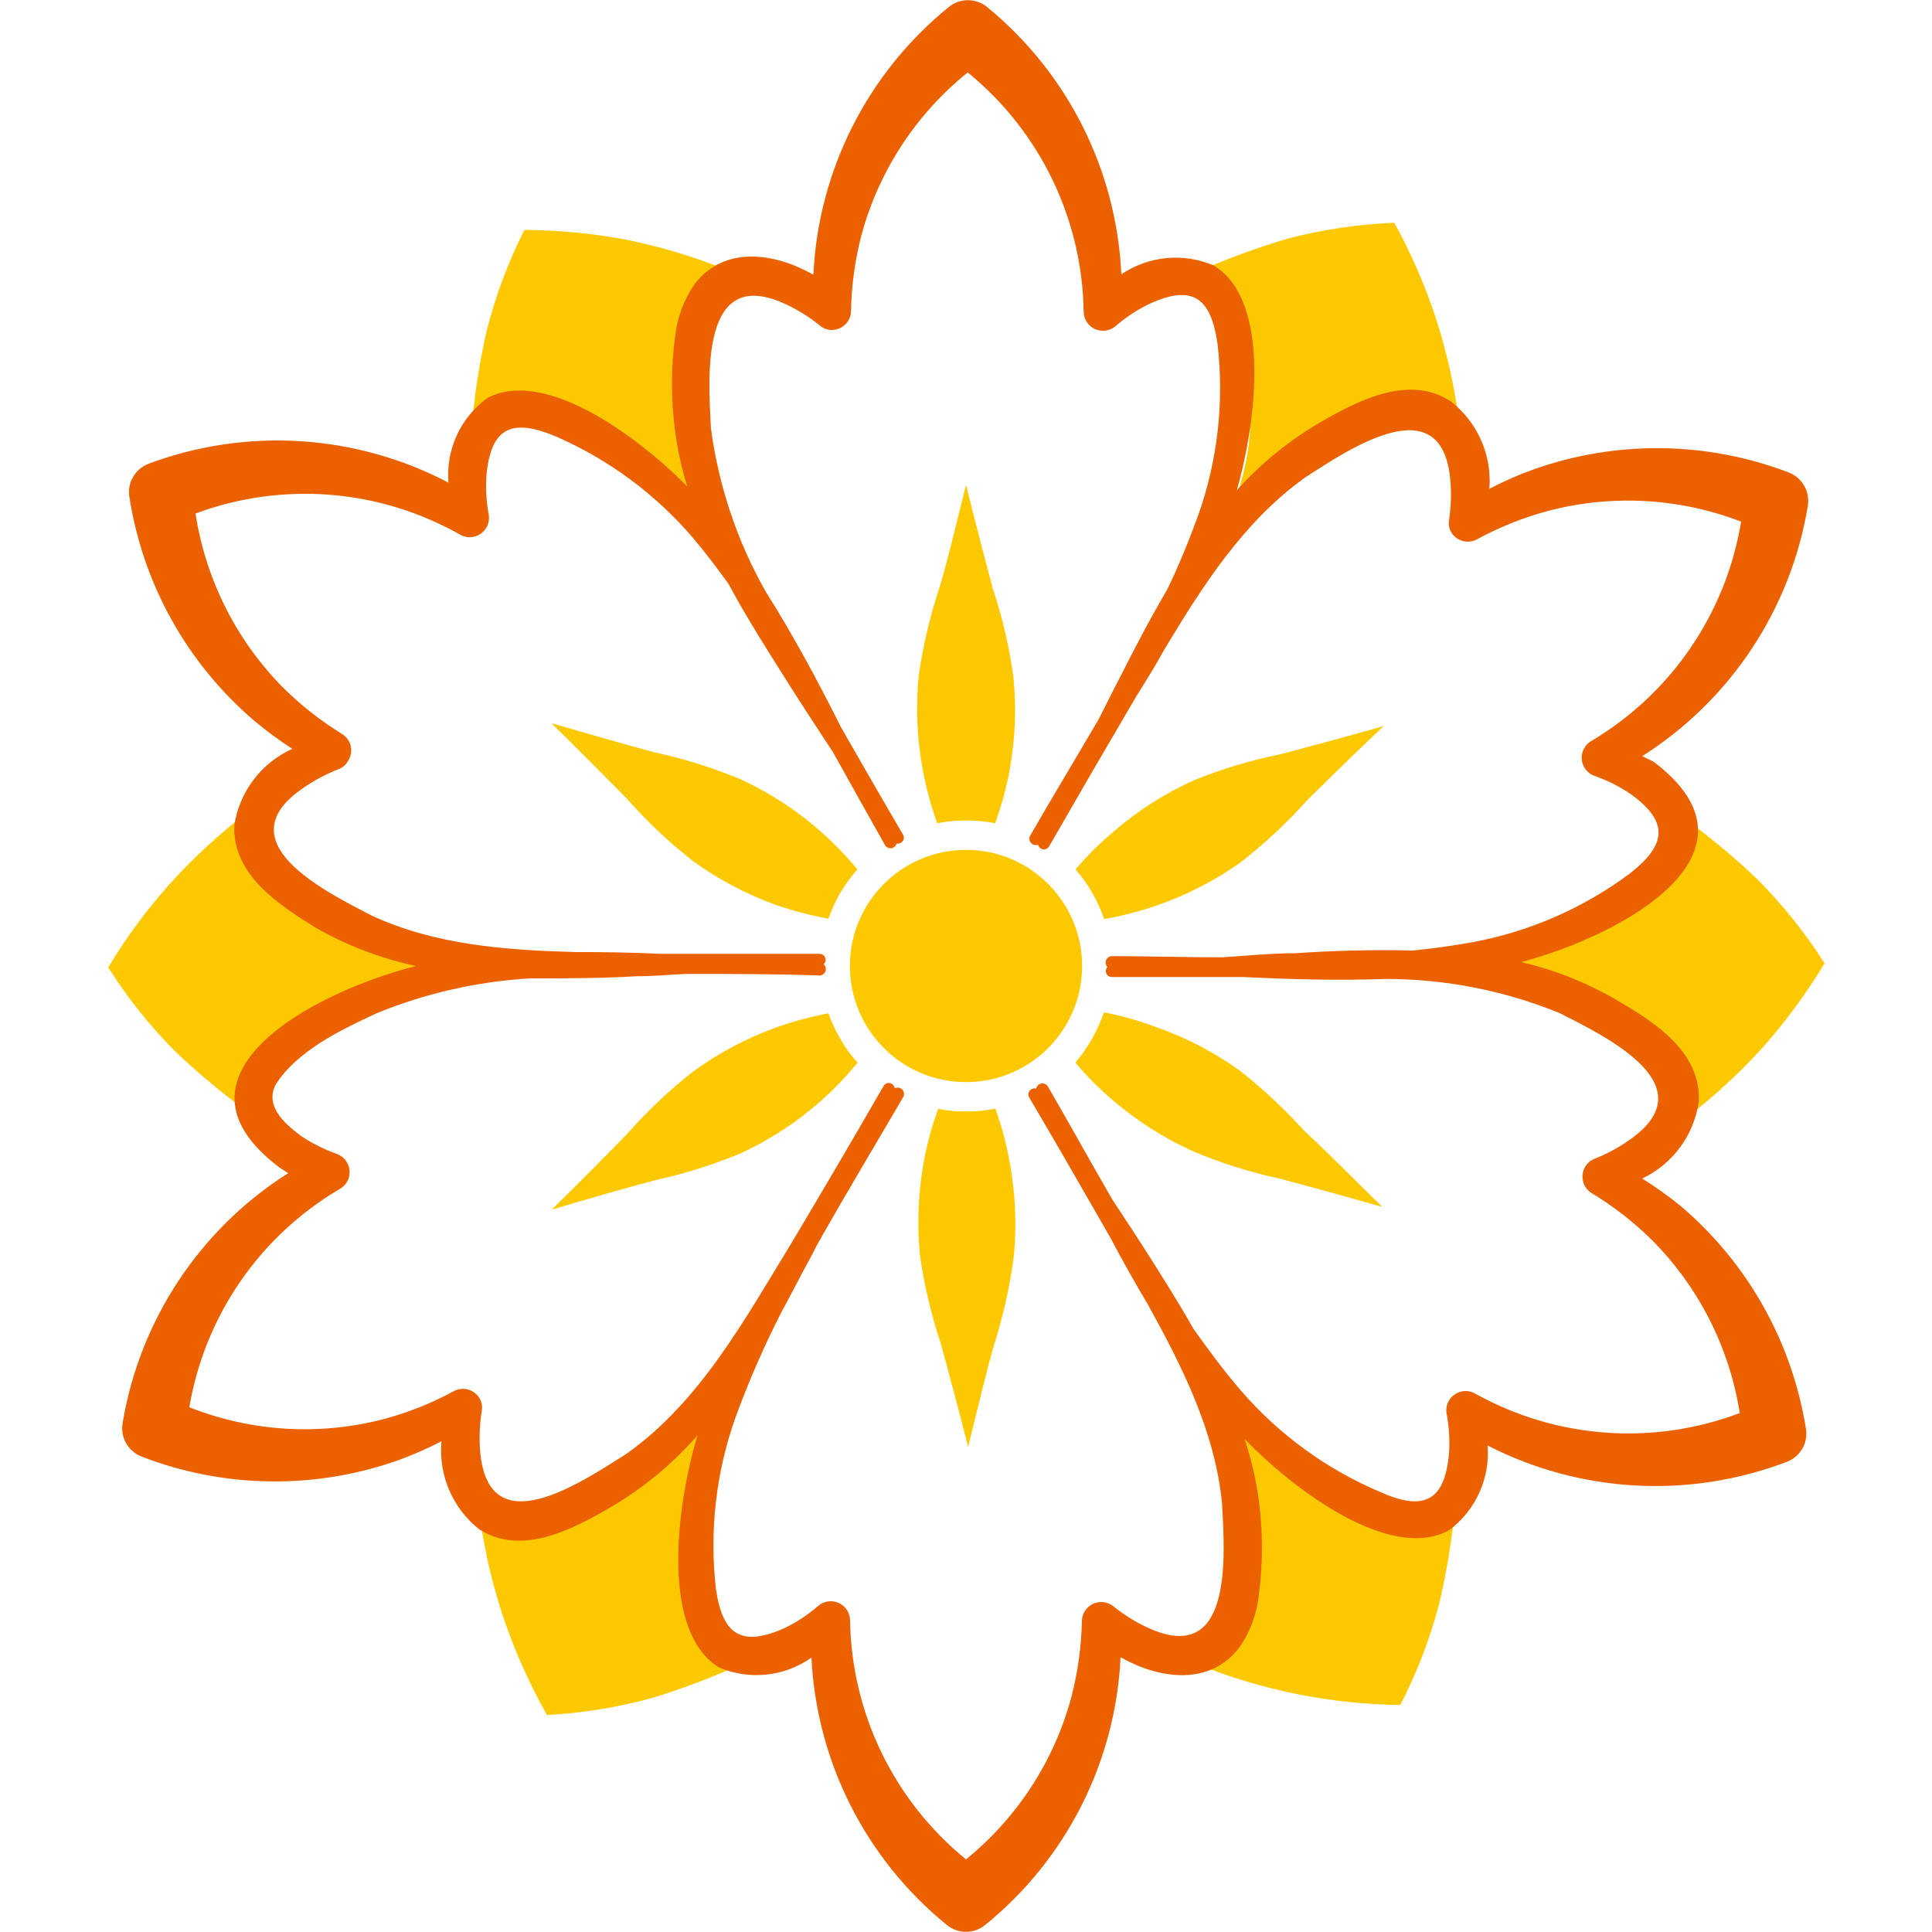
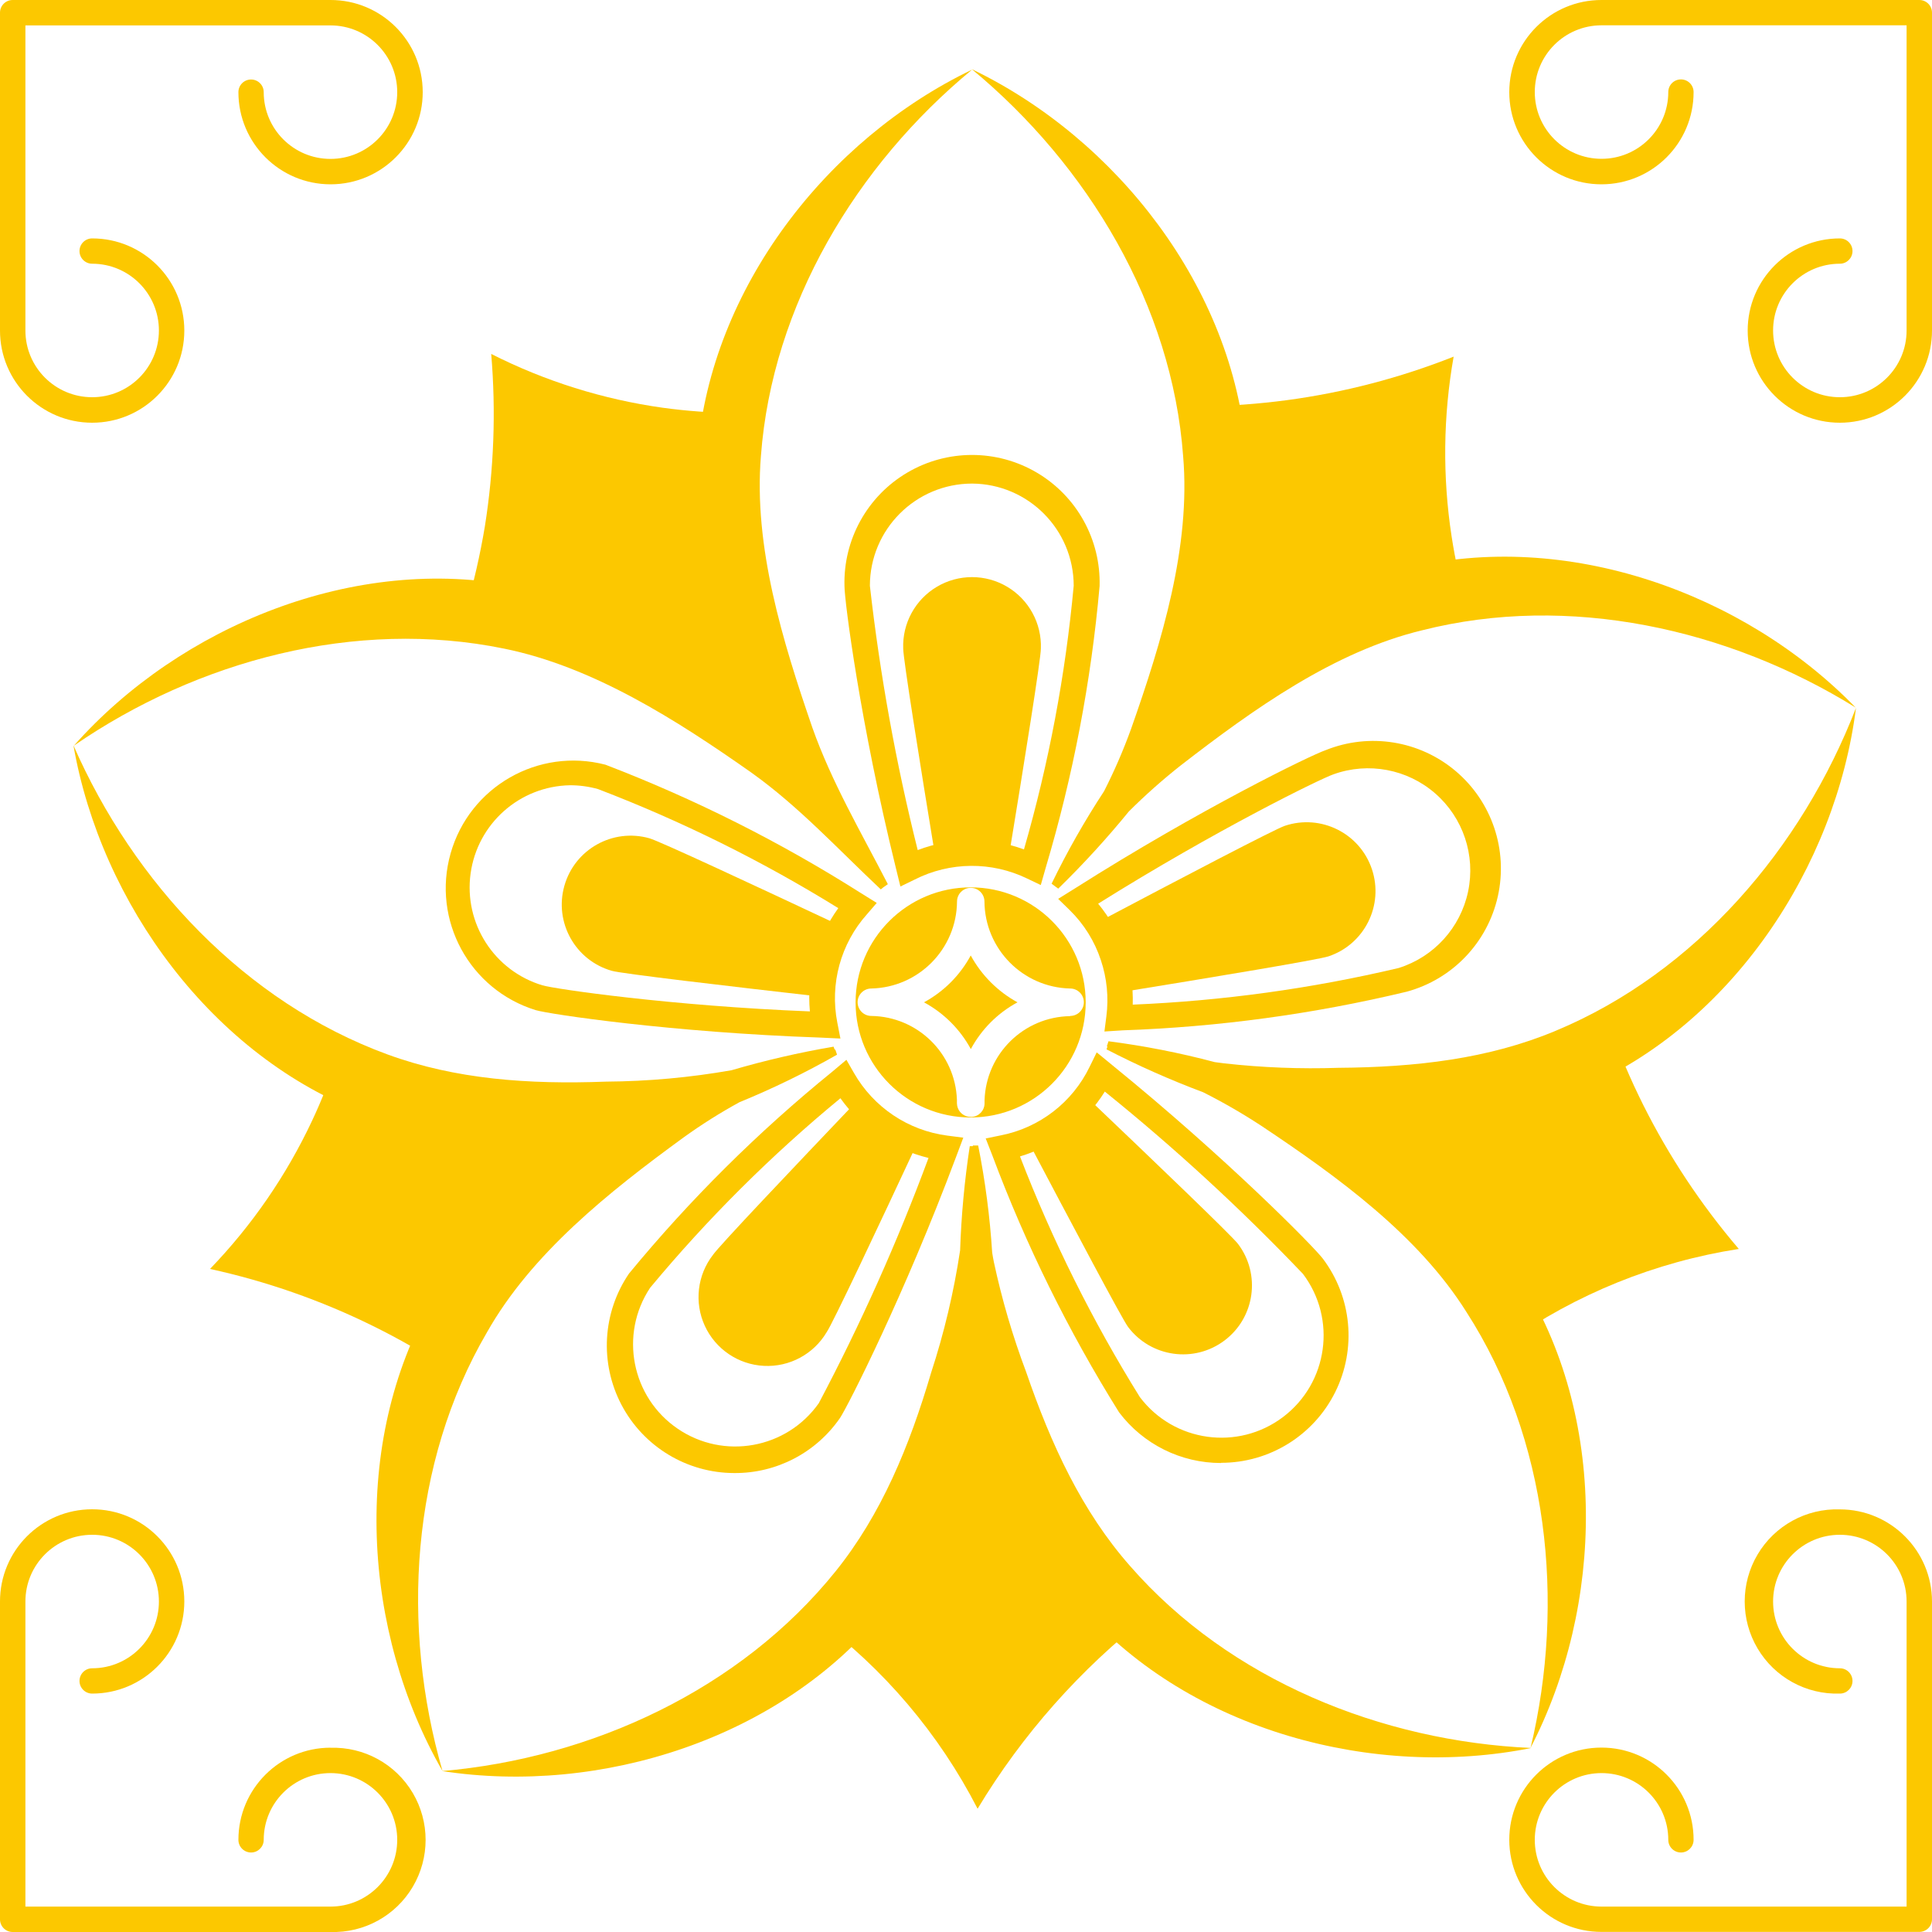
- <svg xmlns="http://www.w3.org/2000/svg" width="100" height="100" viewBox="0 0 100 100">
-   <path d="M36.34,26.76c-1.78-1.86-2.79-3.15-6.39-4.5a8,8,0,0,0-5.54,0,35.15,35.15,0,0,1,.78-5.14,25.7,25.7,0,0,1,1.95-5.22,29.32,29.32,0,0,1,5.34.52A29.72,29.72,0,0,1,37.69,14c-1.49,1.48-2,2.46-2.19,5.38A16.78,16.78,0,0,0,36.34,26.76Z" fill="#fcc800" />
-   <path d="M63.68,26.77c.75-2.46,1.39-4,.82-7.77a8,8,0,0,0-2.72-4.84,37.39,37.39,0,0,1,4.88-1.81,26,26,0,0,1,5.51-.82,29,29,0,0,1,2.14,4.91,29.64,29.64,0,0,1,1.2,5.3c-2-.59-3.15-.6-5.76.69C66.45,24.07,65.34,24.94,63.68,26.77Z" fill="#fcc800" />
-   <path d="M77,50.17c2.51-.58,4.15-.79,7.14-3.19a7.94,7.94,0,0,0,2.82-4.78,37.05,37.05,0,0,1,4,3.31,26,26,0,0,1,3.48,4.35,29.41,29.41,0,0,1-3.17,4.32,29.93,29.93,0,0,1-4,3.69c-.51-2-1.06-3-3.5-4.63C80.68,51.21,79.38,50.69,77,50.17Z" fill="#fcc800" />
-   <path d="M63.42,73.37c1.77,1.88,2.77,3.19,6.35,4.56a8,8,0,0,0,5.55,0,36.6,36.6,0,0,1-.84,5.13,25.76,25.76,0,0,1-2,5.19A28.95,28.95,0,0,1,62,86.15c1.5-1.46,2.08-2.44,2.24-5.35A16.71,16.71,0,0,0,63.42,73.37Z" fill="#fcc800" />
-   <path d="M36.61,73.39c-.73,2.47-1.35,4-.72,7.79A7.94,7.94,0,0,0,38.66,86a37,37,0,0,1-4.85,1.87,26,26,0,0,1-5.5.9,29.69,29.69,0,0,1-2.2-4.89,28.66,28.66,0,0,1-1.26-5.28c2,.55,3.15.56,5.75-.77C33.87,76.13,35,75.25,36.61,73.39Z" fill="#fcc800" />
-   <path d="M23.05,49.79c-2.51.57-4.15.78-7.14,3.18a8,8,0,0,0-2.83,4.77,37.05,37.05,0,0,1-4-3.31A25.06,25.06,0,0,1,5.6,50.07a28.8,28.8,0,0,1,3.18-4.31,29.93,29.93,0,0,1,4-3.69c.51,2,1.06,3,3.49,4.64C19.32,48.74,20.62,49.27,23.05,49.79Z" fill="#fcc800" />
-   <circle cx="50" cy="50" r="6.01" fill="#fcc800" />
-   <path d="M93.57,26.2a1.58,1.58,0,0,0-1-1.75,19.09,19.09,0,0,0-13.2-.15,17.93,17.93,0,0,0-2.28,1,5.23,5.23,0,0,0-2-4.53c-2.15-1.39-4.72-.07-6.6,1a18.05,18.05,0,0,0-4.47,3.6c1.06-3.74,1.73-9.83-1.18-11.62a5,5,0,0,0-4.8.45A19,19,0,0,0,51.1.37a1.57,1.57,0,0,0-2,0,19,19,0,0,0-7,13.85c-2-1.14-4.61-1.53-6.15.49a5.85,5.85,0,0,0-1,2.66,18.68,18.68,0,0,0,0,5,17.46,17.46,0,0,0,.62,2.8c-2.74-2.75-7.45-6.12-10.36-4.56a4.94,4.94,0,0,0-2,4.37A19.06,19.06,0,0,0,7.7,24a1.57,1.57,0,0,0-1,1.74,19.06,19.06,0,0,0,6.43,11.54,19.24,19.24,0,0,0,2,1.48,5.21,5.21,0,0,0-3,3.94C12,45.27,14.45,46.84,16.31,48A17.89,17.89,0,0,0,21.54,50c-5.3,1.33-13.41,5.64-7.1,10.41.15.11.32.21.48.31A19,19,0,0,0,6.35,73.64a1.57,1.57,0,0,0,1,1.76,19.12,19.12,0,0,0,13.21.2,18.72,18.72,0,0,0,2.29-1,5.21,5.21,0,0,0,1.93,4.54c2.15,1.4,4.72.08,6.61-1A18.21,18.21,0,0,0,36.1,74.3c-1.11,3.7-1.9,10.13,1.1,12A4.94,4.94,0,0,0,42,85.8a19.05,19.05,0,0,0,7,13.83,1.57,1.57,0,0,0,2,0,19,19,0,0,0,7-13.85c2,1.13,4.61,1.51,6.15-.51a5.79,5.79,0,0,0,1-2.66,18.67,18.67,0,0,0,0-5,17.57,17.57,0,0,0-.73-3.13C67.1,77.25,72,80.83,75,79.21a5,5,0,0,0,2-4.39,19.05,19.05,0,0,0,15.47.85,1.56,1.56,0,0,0,1-1.75A19.07,19.07,0,0,0,87,62.43,20.4,20.4,0,0,0,85,61a5.21,5.21,0,0,0,2.93-4c.12-2.56-2.32-4.11-4.19-5.2a17.62,17.62,0,0,0-5-2c5.29-1.41,13.07-5.69,6.84-10.38L85,39.14A19,19,0,0,0,93.57,26.2ZM82.39,38.34a1,1,0,0,0,.14,1.82,7.9,7.9,0,0,1,1.86.93c2,1.44,1.88,2.61,0,4.1a19.62,19.62,0,0,1-8.18,3.58c-1,.18-2,.32-3.08.43-2.05-.05-4.08,0-6.1.14-1.25,0-2.5.13-3.76.21-1.91,0-3.82-.06-5.71-.06a.33.33,0,0,0-.24.56.31.31,0,0,0,.23.52c2.26,0,4.51,0,6.77,0,2.46.12,4.92.19,7.39.1a23.84,23.84,0,0,1,9,1.76c2.49,1.26,7.64,3.76,3.65,6.56a8.48,8.48,0,0,1-1.86,1,1,1,0,0,0-.14,1.75,16.89,16.89,0,0,1,3.1,2.4,16.29,16.29,0,0,1,4.59,9,16.28,16.28,0,0,1-13.68-1,1,1,0,0,0-1.5,1A8.18,8.18,0,0,1,75,75.23c-.22,2.48-1.31,3-3.55,2A19.68,19.68,0,0,1,64.25,72c-.87-1-1.68-2.11-2.47-3.21-.86-1.51-1.8-3-2.7-4.4-.49-.77-1-1.52-1.5-2.29-1.13-1.95-2.22-3.93-3.34-5.86a.33.33,0,0,0-.61.11.31.31,0,0,0-.36.45c1.43,2.43,2.83,4.87,4.23,7.31q.91,1.73,1.92,3.42c1.79,3.24,3.47,6.59,3.83,10.27.16,2.79.56,8.5-3.86,6.44a8.48,8.48,0,0,1-1.79-1.12A1,1,0,0,0,56,83.9a17.36,17.36,0,0,1-.53,3.88A16.26,16.26,0,0,1,50,96.24a16.27,16.27,0,0,1-6-12.36,1,1,0,0,0-1.65-.76,7.83,7.83,0,0,1-1.74,1.15c-2.25,1-3.2.34-3.55-2a19.75,19.75,0,0,1,1-8.88,48.45,48.45,0,0,1,2.4-5.5C41,66.9,41.45,66,42,65c.09-.17.18-.34.26-.51,1.46-2.6,3-5.15,4.48-7.69a.33.33,0,0,0-.43-.47.31.31,0,0,0-.57-.13q-2.38,4.13-4.81,8.2c-2.4,3.92-4.71,8.17-8.52,10.86C30,76.78,25.25,80,24.85,75.09A8.85,8.85,0,0,1,24.94,73a.94.94,0,0,0-.11-.61A1,1,0,0,0,23.5,72a16.38,16.38,0,0,1-3.63,1.45A16.22,16.22,0,0,1,9.8,72.84a16.24,16.24,0,0,1,7.77-11.29,1,1,0,0,0-.13-1.82,8.4,8.4,0,0,1-1.87-.94c-.88-.66-1.88-1.57-1.29-2.67,1.11-1.73,3.3-2.78,5.18-3.66a24.74,24.74,0,0,1,8-1.82c1.84,0,3.66,0,5.48-.11.86,0,1.72-.08,2.57-.12,2.3,0,4.6,0,6.9.08a.33.33,0,0,0,.22-.58.31.31,0,0,0-.21-.54q-4.11,0-8.22,0-2.19-.1-4.38-.09c-3.62-.1-7.27-.36-10.56-1.88-2.48-1.28-7.62-3.82-3.6-6.59a8.73,8.73,0,0,1,1.87-1,.91.91,0,0,0,.47-.4A1,1,0,0,0,17.72,38a17,17,0,0,1-3.08-2.42,16.34,16.34,0,0,1-4.52-9,16.27,16.27,0,0,1,13.67,1.08,1,1,0,0,0,1.51-1,8.16,8.16,0,0,1-.12-2.08c.24-2.48,1.33-2.93,3.57-2a19.73,19.73,0,0,1,7.17,5.32c.62.74,1.21,1.52,1.78,2.31,1,1.86,2.15,3.65,3.25,5.39.71,1.12,1.44,2.23,2.17,3.34.9,1.61,1.79,3.22,2.68,4.79a.33.33,0,0,0,.61-.07.31.31,0,0,0,.33-.46c-1.08-1.84-2.14-3.69-3.2-5.54-1.21-2.41-2.48-4.78-3.92-7.06a23.37,23.37,0,0,1-2.82-8.42c-.15-2.78-.54-8.5,3.88-6.43a8.42,8.42,0,0,1,1.78,1.12.94.94,0,0,0,.59.21,1,1,0,0,0,1-1,16.8,16.8,0,0,1,.53-3.88,16.26,16.26,0,0,1,5.51-8.45,16.29,16.29,0,0,1,6,12.37,1,1,0,0,0,1.64.77,7.94,7.94,0,0,1,1.74-1.15c2.26-1.05,3.21-.33,3.55,2.06a19.73,19.73,0,0,1-1,8.87c-.48,1.31-1,2.6-1.62,3.87C59.54,32,58.76,33.49,58,35c-.39.74-.76,1.5-1.14,2.24-1.17,2-2.38,4-3.53,6a.33.33,0,0,0,.4.48.31.31,0,0,0,.57.09q2.24-3.9,4.51-7.76c.5-.8,1-1.6,1.45-2.42,2-3.33,4.13-6.66,7.3-8.92,2.35-1.52,7.09-4.71,7.51.15A8.84,8.84,0,0,1,75,26.93a.94.94,0,0,0,.11.61,1,1,0,0,0,1.33.38,16.92,16.92,0,0,1,3.63-1.46A16.29,16.29,0,0,1,90.12,27,16.28,16.28,0,0,1,82.39,38.34Z" fill="#eb6100" />
-   <path d="M48.51,42.61h0a7.89,7.89,0,0,1,3,0h0a17.53,17.53,0,0,0,.75-2.76A17.24,17.24,0,0,0,52.45,35a25.92,25.92,0,0,0-1.06-4.53c-.34-1.26-.82-3.1-1.39-5.37-.57,2.27-1,4.11-1.39,5.37A25.92,25.92,0,0,0,47.55,35a17.24,17.24,0,0,0,.21,4.83A17.53,17.53,0,0,0,48.51,42.61Z" fill="#fcc800" />
-   <path d="M55.67,45h0a7.87,7.87,0,0,1,.87,1.22,8.12,8.12,0,0,1,.61,1.35h0a17.85,17.85,0,0,0,2.77-.72,17.21,17.21,0,0,0,4.3-2.22,26.06,26.06,0,0,0,3.4-3.17c.93-.92,2.28-2.26,4-3.88-2.25.64-4.09,1.13-5.35,1.46a25.16,25.16,0,0,0-4.46,1.34A17,17,0,0,0,57.69,43,16.55,16.55,0,0,0,55.67,45Z" fill="#fcc800" />
-   <path d="M57.14,52.4h0a8.12,8.12,0,0,1-.61,1.35A7.78,7.78,0,0,1,55.66,55h0a16.37,16.37,0,0,0,2,2,17.32,17.32,0,0,0,4.09,2.59A25,25,0,0,0,66.21,61c1.26.33,3.09.83,5.34,1.47-1.68-1.63-3-3-4-3.89a26.38,26.38,0,0,0-3.4-3.18,17.14,17.14,0,0,0-4.29-2.23A16.7,16.7,0,0,0,57.14,52.4Z" fill="#fcc800" />
-   <path d="M51.52,57.38h0a7.14,7.14,0,0,1-1.48.15,6.63,6.63,0,0,1-1.48-.14h0a16.93,16.93,0,0,0-.75,2.77A17.53,17.53,0,0,0,47.62,65a26.27,26.27,0,0,0,1.07,4.53c.35,1.26.84,3.09,1.42,5.36.56-2.27,1-4.11,1.37-5.37a26.08,26.08,0,0,0,1-4.54,17.54,17.54,0,0,0-.22-4.83A17.28,17.28,0,0,0,51.52,57.38Z" fill="#fcc800" />
-   <path d="M44.39,55h0a6.62,6.62,0,0,1-.88-1.2,7.48,7.48,0,0,1-.63-1.35h0a18.07,18.07,0,0,0-2.76.75,17.32,17.32,0,0,0-4.27,2.28,25.9,25.9,0,0,0-3.38,3.2c-.91.94-2.24,2.29-3.91,3.93,2.24-.67,4.07-1.18,5.33-1.52a26.13,26.13,0,0,0,4.44-1.39,17.16,17.16,0,0,0,4.06-2.63A16.86,16.86,0,0,0,44.39,55Z" fill="#fcc800" />
-   <path d="M42.88,47.55h0a8.18,8.18,0,0,1,.62-1.35A8.33,8.33,0,0,1,44.38,45h0a17.17,17.17,0,0,0-6.06-4.67,25.72,25.72,0,0,0-4.45-1.39c-1.25-.34-3.08-.85-5.33-1.51,1.67,1.64,3,3,3.92,3.92a25.9,25.9,0,0,0,3.38,3.2,17.38,17.38,0,0,0,4.27,2.27A18.15,18.15,0,0,0,42.88,47.55Z" fill="#fcc800" />
+ <svg xmlns="http://www.w3.org/2000/svg" width="200" height="200" viewBox="0 0 200 200">
+   <g>
+     <path d="M76,42.75a58.21,58.21,0,0,1-7.39-.54,56.74,56.74,0,0,1-17.76-5.57,74,74,0,0,1-.66,17.87,74,74,0,0,1-2,8.72,63.48,63.48,0,0,1,13.88,3.7,64.52,64.52,0,0,1,22,14.53A57.69,57.69,0,0,1,75.6,56.19,56.45,56.45,0,0,1,76,42.75Z" fill="#fcc800" />
+     <path d="M151.87,62.76a55.84,55.84,0,0,1-1.6-7.23,57.11,57.11,0,0,1,.21-18.61,73.4,73.4,0,0,1-17.3,4.51,76.62,76.62,0,0,1-8.91.65,63,63,0,0,1,.45,14.35,64.34,64.34,0,0,1-7.58,25.26,57.84,57.84,0,0,1,21.74-15.46A56.36,56.36,0,0,1,151.87,62.76Z" fill="#fcc800" />
+     <path d="M156,139a56.7,56.7,0,0,1,24-9.71,73.8,73.8,0,0,1-9.89-14.9,74.66,74.66,0,0,1-3.5-8.21,63.29,63.29,0,0,1-13.43,5.09,64.36,64.36,0,0,1-26.35,1,57.75,57.75,0,0,1,21.68,15.54A56.42,56.42,0,0,1,156,139Z" fill="#fcc800" />
+     <path d="M84.44,167.51a56.91,56.91,0,0,1,16.76,19.73,73.35,73.35,0,0,1,17.73-20,63.09,63.09,0,0,1-9.05-11.16,64.35,64.35,0,0,1-9.27-24.69,57.79,57.79,0,0,1-7.93,25.48A55.86,55.86,0,0,1,84.44,167.51Z" fill="#fcc800" />
+     <path d="M35,109.13a55.51,55.51,0,0,1-2.7,6.9,57,57,0,0,1-10.56,15.33,73.69,73.69,0,0,1,16.88,5.91,73.28,73.28,0,0,1,7.75,4.43A63.27,63.27,0,0,1,54,129.53,64.37,64.37,0,0,1,74.36,112.8a57.83,57.83,0,0,1-26.67.7A55.75,55.75,0,0,1,35,109.13Z" fill="#fcc800" />
+     <g>
+       <path d="M100.49,98.91a12,12,0,0,1-4.84,4.85,12,12,0,0,1,4.85,4.84,11.91,11.91,0,0,1,4.83-4.84A12.15,12.15,0,0,1,100.49,98.91Z" fill="#fcc800" />
+       <path d="M100.49,91.86a11.91,11.91,0,1,0,11.9,11.91A11.9,11.9,0,0,0,100.49,91.86Zm10.29,13.33a9,9,0,0,0-8.86,8.71v.31h0a1.41,1.41,0,0,1-1.31,1.41h-.13a1.42,1.42,0,0,1-1.33-.93,1.58,1.58,0,0,1-.09-.49v-.37a9,9,0,0,0-8.86-8.66,1.42,1.42,0,0,1,0-2.84,9.08,9.08,0,0,0,8.87-9h0a1.42,1.42,0,1,1,2.84,0h0a9.08,9.08,0,0,0,8.87,9,1.42,1.42,0,0,1,0,2.84Z" fill="#fcc800" />
+     </g>
+     <path d="M93.21,91.77l-.49-2c-3.66-14.86-5.3-27.55-5.3-29.1a13.21,13.21,0,1,1,26.41,0,147.88,147.88,0,0,1-5.57,29.13l-.52,1.82-1.4-.67a13.11,13.11,0,0,0-11.65.1Zm7.42-41.71A10.59,10.59,0,0,0,90.05,60.64,210.31,210.31,0,0,0,95,88a15.72,15.72,0,0,1,11-.07,147.33,147.33,0,0,0,5.15-27.3A10.59,10.59,0,0,0,100.63,50.06Z" fill="#fcc800" />
+     <path d="M100.63,88.81a14.12,14.12,0,0,1,3.7.5c1.73-10.55,3.42-21.11,3.42-22.17a7.13,7.13,0,1,0-14.25,0c0,1.06,1.69,11.62,3.42,22.17A14.19,14.19,0,0,1,100.63,88.81Z" fill="#fcc800" />
+     <path d="M122.48,47.25c.79,9.35-2.2,19.14-5.39,28.2a57,57,0,0,1-2.8,6.46,85.25,85.25,0,0,0-5.43,9.57l.44.33,0,0,.25.18A95.69,95.69,0,0,0,116.86,84a62.12,62.12,0,0,1,5.35-4.75c7.59-5.88,15.92-11.81,25-14,15.17-3.85,31.7-.18,44.89,8-11.56-11.91-30-18.48-46.48-14.42-8,1.88-15.12,6.3-21.13,11.75,3.29-7.45,5.26-15.66,4.51-23.86-1.34-16.93-13.43-32.37-28.4-39.56C112.61,17.1,121.34,31.62,122.48,47.25Z" fill="#fcc800" />
+     <path d="M163.61,112.76c15.63-6.64,26.44-23,28.52-39.48-5.6,14.51-16.61,27.39-31.07,33.42-6.95,2.92-14.53,3.78-22.5,3.84a81.58,81.58,0,0,1-11.81-.46l-1-.13a85.76,85.76,0,0,0-11-2.16l-.17.53.06,0-.09.31a92.59,92.59,0,0,0,10,4.44,60.88,60.88,0,0,1,6,3.46c8,5.33,16.26,11.34,21.25,19.28,8.48,13.16,10.26,30,6.65,45.11,7.62-14.74,8-34.33-1.11-48.65-4.29-6.93-10.72-12.28-17.76-16.24C147.74,116.8,156.11,116.05,163.61,112.76Z" fill="#fcc800" />
+     <path d="M117,162.13c-5-5.67-8.19-12.58-10.78-20.12a79.52,79.52,0,0,1-3.33-11.34c-.07-.32-.12-.65-.18-1a83.9,83.9,0,0,0-1.45-11.09h-.55v.07h-.32a92.71,92.71,0,0,0-1,10.79,78.05,78.05,0,0,1-3,12.66c-2.25,7.64-5.16,14.67-9.88,20.55C76.64,174.91,61.24,182,45.77,183.34c16.4,2.53,35.08-3.35,45.77-16.53,5.21-6.27,8.24-14.07,9.75-22,1.87,7.9,5.24,15.59,10.74,21.66,11.27,12.71,30.22,17.75,46.5,14.48C143,180.26,127.29,173.91,117,162.13Z" fill="#fcc800" />
+     <path d="M50.4,137.94C55,129.79,63,123.4,70.79,117.73a55.08,55.08,0,0,1,5.76-3.63,86.43,86.43,0,0,0,10.1-4.92l-.18-.53-.07,0-.11-.3a93.37,93.37,0,0,0-10.56,2.44,78.15,78.15,0,0,1-13,1.18c-8,.3-15.56-.23-22.63-2.82-14.7-5.39-26.27-17.75-32.5-32C10.46,93.54,22,109.38,37.87,115.33c7.61,2.94,16,3.33,24,2.25-6.89,4.28-13.12,9.92-17.12,17.07-8.46,14.72-7.22,34.29,1.06,48.69C41.49,168.39,42.5,151.48,50.4,137.94Z" fill="#fcc800" />
+     <path d="M52.16,67.14C61.36,69,70,74.5,77.81,80c4.91,3.51,8.9,7.87,13.37,12.07l.27-.22,0,0,.46-.32c-2.81-5.45-5.81-10.54-7.82-16.22C81,66.34,78,56.56,78.77,47.21c1.16-15.61,9.88-30.12,21.86-40-15,7.19-27,22.6-28.41,39.52-.79,8.6,1.4,17.22,5,25,.38.87.77,1.74,1.19,2.62-.75-.67-1.51-1.31-2.27-1.93C69.66,66.79,62,62.3,53.47,60.7,36.82,57.36,18.66,64.76,7.65,77.19,20.45,68.37,36.82,64,52.16,67.14Z" fill="#fcc800" />
+     <path d="M114.33,106.78l.2-1.56a13.05,13.05,0,0,0-.57-5.83,12.89,12.89,0,0,0-3.23-5.18l-1.19-1.16,1.78-1.11c12.93-8.2,24.43-13.79,25.9-14.28a13.21,13.21,0,1,1,8.4,25,148,148,0,0,1-29.39,4Zm-.65-13.23A15.61,15.61,0,0,1,117.26,104a146.5,146.5,0,0,0,27.52-3.79,10.58,10.58,0,1,0-6.72-20.06C136.74,80.59,125.84,85.93,113.68,93.55Z" fill="#fcc800" />
+     <path d="M114.71,99.14a14.27,14.27,0,0,1,.71,3.67c10.55-1.71,21.1-3.47,22.11-3.81A7.12,7.12,0,0,0,133,85.49c-1,.33-10.49,5.29-19.94,10.29A14.38,14.38,0,0,1,114.71,99.14Z" fill="#fcc800" />
+     <path d="M126.4,151.45a13.21,13.21,0,0,1-10.55-5.24,148.38,148.38,0,0,1-13.12-26.59l-.69-1.77,1.53-.31a13,13,0,0,0,9.23-7.11l.73-1.49,1.62,1.33c11.87,9.65,20.84,18.78,21.77,20a13.19,13.19,0,0,1-10.52,21.16Zm-20.8-31.71A147.81,147.81,0,0,0,118,144.63a10.58,10.58,0,0,0,16.88-12.76A214.07,214.07,0,0,0,114.37,113a15.65,15.65,0,0,1-8.77,6.71Z" fill="#fcc800" />
+     <path d="M109.4,115.78a14.37,14.37,0,0,1-3.25,1.83c5,9.47,10,18.91,10.63,19.76a7.13,7.13,0,1,0,11.38-8.6c-.65-.85-8.36-8.25-16.1-15.62A15.06,15.06,0,0,1,109.4,115.78Z" fill="#fcc800" />
+     <path d="M76,152.49a13.21,13.21,0,0,1-10.88-20.66,148.65,148.65,0,0,1,21.05-20.9l1.45-1.22.78,1.36a13.08,13.08,0,0,0,9.68,6.49l1.64.21-.75,2c-5.37,14.33-11.17,25.73-12,27A13.18,13.18,0,0,1,76,152.49Zm11-38.8A147.84,147.84,0,0,0,67.3,133.31a10.58,10.58,0,0,0,17.46,11.95,211.24,211.24,0,0,0,11.36-25.39A15.75,15.75,0,0,1,87,113.69Z" fill="#fcc800" />
+     <path d="M91.94,116a14.18,14.18,0,0,1-2.78-2.5C81.77,121.26,74.42,129,73.81,129.9a7.13,7.13,0,1,0,11.77,8c.61-.88,5.17-10.55,9.69-20.24A14.27,14.27,0,0,1,91.94,116Z" fill="#fcc800" />
+     <path d="M87,107.51l-2.09-.1c-15.31-.53-28-2.41-29.45-2.84a13.21,13.21,0,0,1,7.21-25.41A149,149,0,0,1,89.15,92.47l1.61,1-1,1.16a13.06,13.06,0,0,0-3.08,11.24ZM59,81.29A10.58,10.58,0,0,0,56.15,102c1.34.39,13.35,2.13,27.69,2.7a15.45,15.45,0,0,1,.53-5.69,15.7,15.7,0,0,1,2.41-5A147.36,147.36,0,0,0,61.92,81.69,10.62,10.62,0,0,0,59,81.29Z" fill="#fcc800" />
+     <path d="M86.14,99.56a14.08,14.08,0,0,1,1.49-3.43c-9.68-4.55-19.37-9.06-20.4-9.35a7.13,7.13,0,0,0-3.89,13.72c1,.29,11.65,1.54,22.27,2.75A14.3,14.3,0,0,1,86.14,99.56Z" fill="#fcc800" />
+     <path d="M34.21,0H1.32A1.31,1.31,0,0,0,0,1.32V34.21a9.54,9.54,0,1,0,9.54-9.53,1.31,1.31,0,1,0,0,2.62,6.91,6.91,0,1,1-6.91,6.91V2.63H34.21A6.91,6.91,0,1,1,27.3,9.54a1.31,1.31,0,0,0-2.62,0A9.54,9.54,0,1,0,34.21,0Z" fill="#fcc800" />
+     <path d="M198.68,0H165.79a9.54,9.54,0,1,0,9.53,9.53,1.31,1.31,0,1,0-2.62,0,6.91,6.91,0,1,1-6.91-6.91h31.58V34.21a6.91,6.91,0,1,1-6.91-6.91,1.31,1.31,0,1,0,0-2.62A9.54,9.54,0,1,0,200,34.21V1.32A1.31,1.31,0,0,0,198.68,0Z" fill="#fcc800" />
+     <path d="M190.46,156.25a9.54,9.54,0,1,0,0,19.07,1.31,1.31,0,1,0,0-2.62,6.91,6.91,0,1,1,6.91-6.91v31.58H165.79a6.91,6.91,0,1,1,6.91-6.91,1.31,1.31,0,1,0,2.62,0,9.54,9.54,0,1,0-9.53,9.53h32.89a1.31,1.31,0,0,0,1.32-1.31V165.79A9.55,9.55,0,0,0,190.46,156.25Z" fill="#fcc800" />
+     <path d="M34.21,180.92a9.54,9.54,0,0,0-9.53,9.54,1.31,1.31,0,0,0,2.62,0,6.91,6.91,0,1,1,6.91,6.91H2.63V165.79a6.91,6.91,0,1,1,6.91,6.91,1.31,1.31,0,1,0,0,2.62A9.54,9.54,0,1,0,0,165.79v32.89A1.31,1.31,0,0,0,1.32,200H34.21a9.54,9.54,0,1,0,0-19.07Z" fill="#fcc800" />
+   </g>
</svg>
